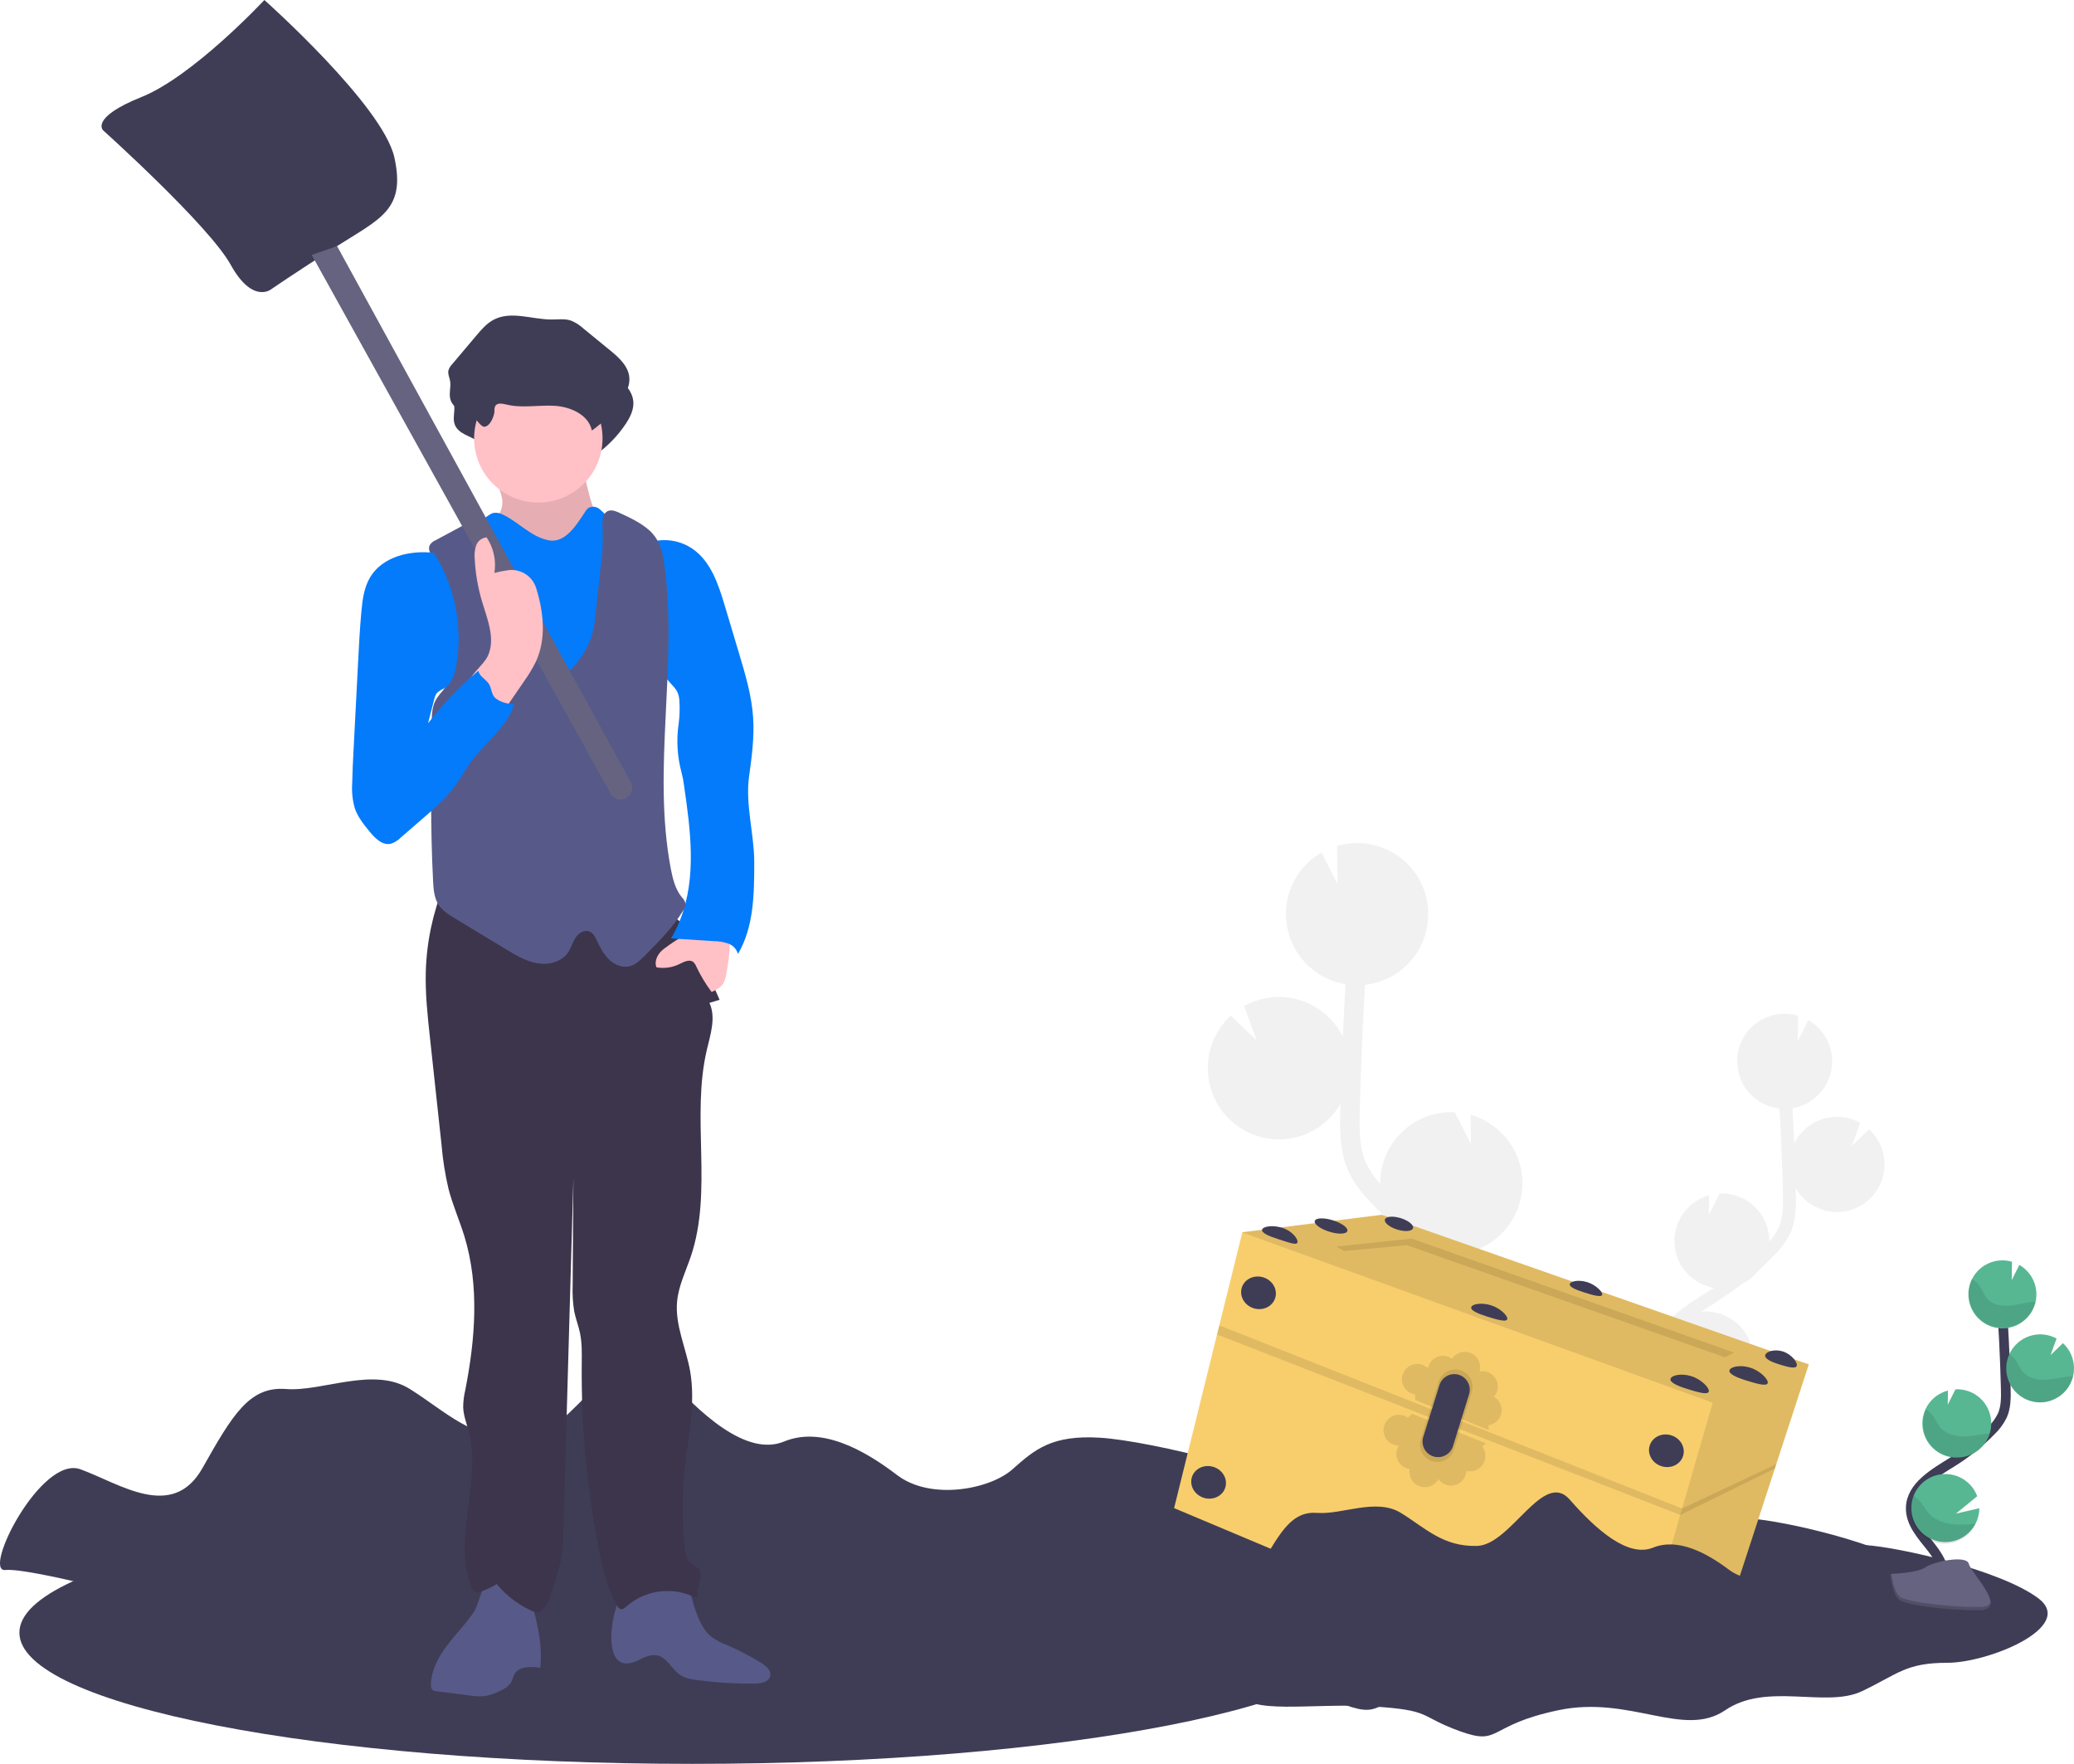
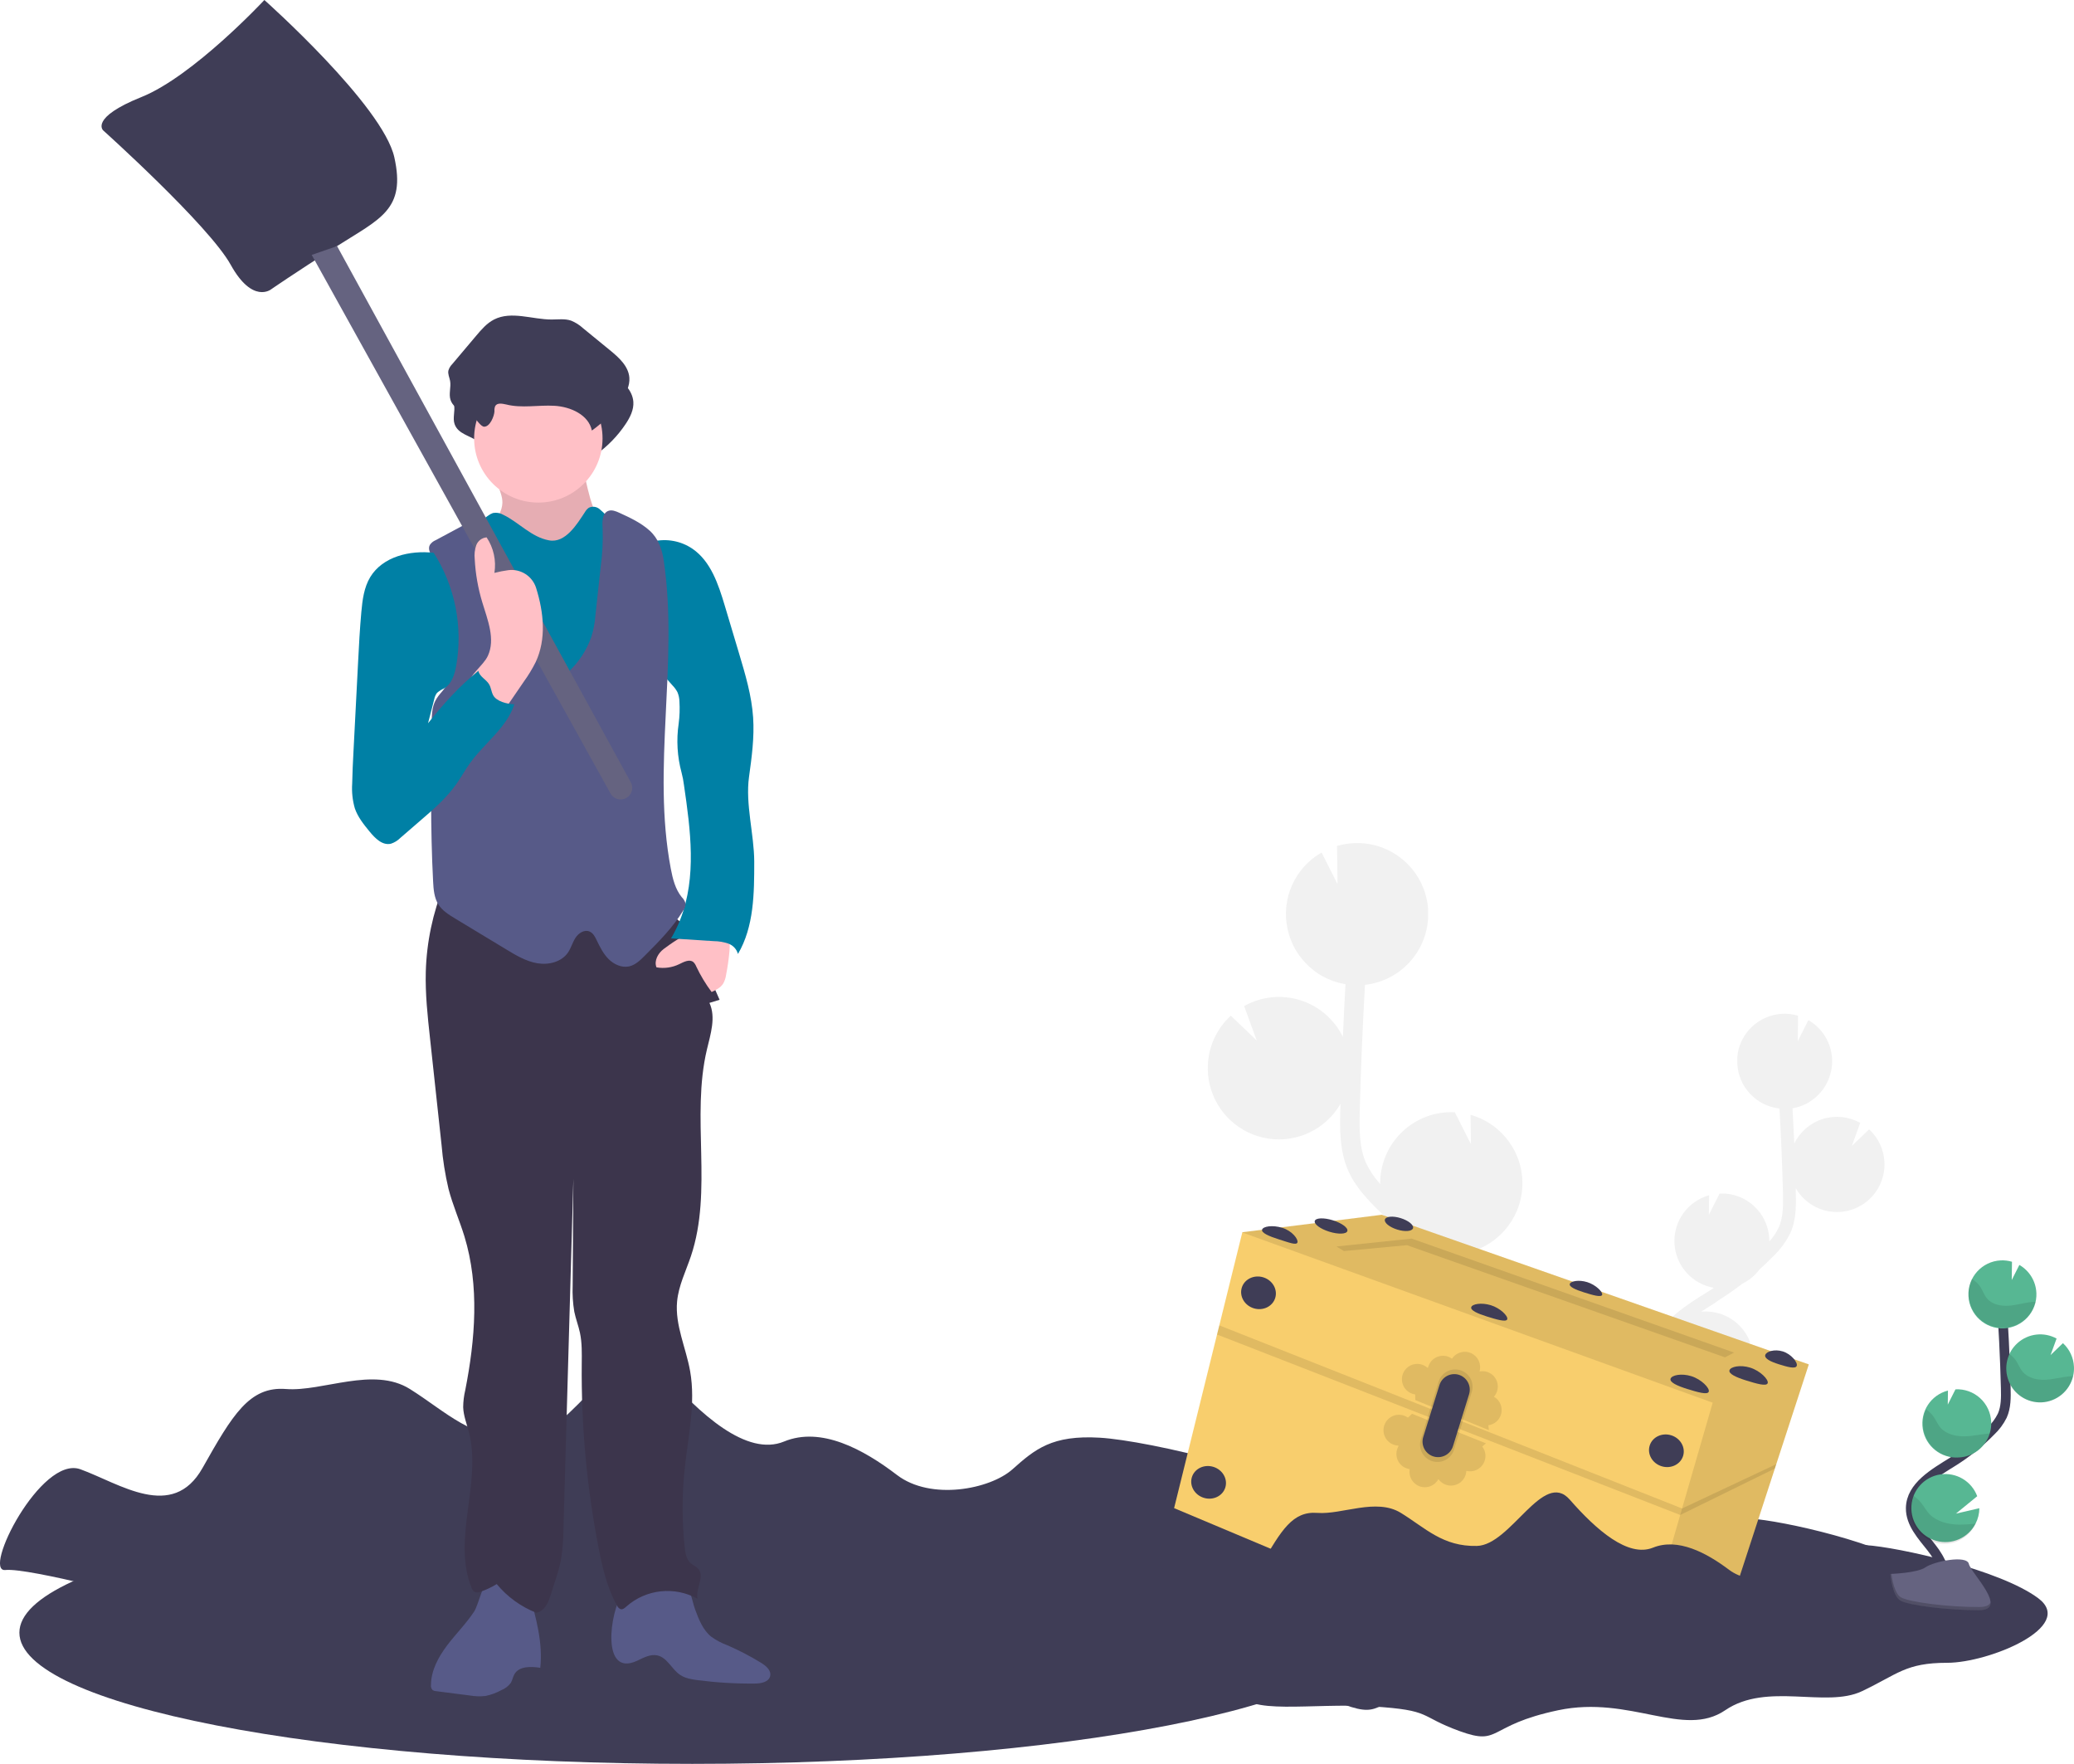
<svg xmlns="http://www.w3.org/2000/svg" id="b6b6fb51-5da5-49d9-a163-13a86b5de1cc" data-name="Layer 1" width="853.78" height="726" viewBox="0 0 853.78 726">
  <ellipse cx="284.98" cy="672" rx="277" ry="54" fill="#3f3d56" />
  <path d="M236.36,746S185,732.19,175.31,733.21s14.68-47.36,30.91-41.46,37.87,21.42,50.24-.5,19.31-33.72,34.38-32.54,35.94-9.43,51,0,25.64,21.06,46.44,20.56S428.8,631.58,445,650.46s35.63,36.15,50.86,29.87,32.61,3.16,46.52,13.78,38.26,5.9,47.53-2.36,16.24-14.16,35.94-13,82.31,15.34,105.5,33-30.14,40.12-55.65,40.12-30.14,7.08-52.17,17.7-58-5.9-83.47,11.8-58-9.44-102,0-34.78,22.41-60.29,13-16.23-13-53.33-15.34-77.67,5.9-81.15-9.44-26.64-18.88-40.56-23.6S236.36,746,236.36,746Z" transform="translate(-173.11 -87)" fill="#3f3d56" />
  <path d="M876.08,618.72l2-1.28.59-.38a19.55,19.55,0,0,1-2-38.1l-.1,8.06,4.43-8.77h0a19.56,19.56,0,0,1,20.45,18.63c0,.38,0,.74,0,1.11a23.3,23.3,0,0,0,3.86-5.7c1.88-4.19,1.91-8.92,1.77-14.68-.3-11.4-.79-22.89-1.43-34.35a19.54,19.54,0,0,1-17.37-18.51,17.38,17.38,0,0,1,0-1.77c0-.15,0-.3,0-.44,0-.57.09-1.13.18-1.69a2.56,2.56,0,0,1,0-.27c.07-.47.17-.93.28-1.39,0-.17.09-.34.13-.51.14-.5.29-1,.47-1.48.06-.16.12-.31.19-.47.14-.36.29-.71.45-1.06.08-.18.16-.37.25-.55l.07-.14h0a19.57,19.57,0,0,1,23-9.92l-.13,10.49,4.38-8.66a19.53,19.53,0,0,1,9.76,16,19.17,19.17,0,0,1-.43,5.05h0c0,.14-.08.27-.11.41s-.13.52-.2.77-.19.65-.3,1-.16.48-.25.72-.29.68-.44,1c-.09.19-.17.39-.26.59-.25.5-.52,1-.81,1.48-.1.17-.22.33-.32.49-.21.32-.42.65-.65,1s-.29.38-.44.56-.43.54-.66.8-.33.36-.5.54-.48.5-.74.74l-.51.48-.89.74-.46.36c-.47.34-.94.66-1.44,1l-.28.16a14.09,14.09,0,0,1-1.27.69l-.56.25c-.35.16-.71.32-1.08.45l-.64.23c-.36.13-.72.24-1.09.34l-.66.17c-.4.1-.81.18-1.22.25h-.08q.4,7.26.72,14.51a19.54,19.54,0,0,1,27.14-8.49l-3.45,9.48,7.11-6.83a19.49,19.49,0,0,1,6.32,13.5,19.21,19.21,0,0,1-.5,5.39,19.55,19.55,0,0,1-36,5.33c0,.49,0,1,0,1.47.13,5.08.29,11.4-2.24,17a34.54,34.54,0,0,1-7.2,9.72c-1.78,1.81-3.62,3.56-5.5,5.26a19.66,19.66,0,0,1-7.07,5.87q-4.65,3.58-9.62,6.71L879,623.34c-1.86,1.16-3.77,2.34-5.64,3.57l1-.08a19.56,19.56,0,0,1,19.25,12.73l-12.22,10,13.45-3.12a19.59,19.59,0,0,1-28,17.62c.31.37.61.75.91,1.13l1.78,2.22c8,10.08,10.17,19.64,6.23,26.93l-4.79-2.59c3.83-7.1-1.93-16.18-5.71-21-.57-.73-1.16-1.46-1.75-2.19-5.08-6.31-10.84-13.47-10.7-22.25C852.91,633.07,865.76,625.11,876.08,618.72Z" transform="translate(-173.11 -87)" fill="#f1f1f1" />
  <path d="M779.43,605.39l-3.07-1.92c-.3-.18-.59-.37-.88-.56a29.29,29.29,0,0,0,3-57.06l.15,12.07L772,544.79h-.08a29.29,29.29,0,0,0-30.62,27.9c0,.56,0,1.11,0,1.66a35,35,0,0,1-5.79-8.55c-2.81-6.26-2.86-13.35-2.64-22,.44-17.08,1.18-34.29,2.14-51.44a29.27,29.27,0,0,0,26-27.71c0-.9,0-1.78,0-2.66l0-.66c-.06-.85-.14-1.69-.27-2.52,0-.14,0-.27-.07-.41-.12-.7-.27-1.39-.44-2.08-.06-.26-.12-.51-.19-.77-.21-.75-.43-1.48-.7-2.21-.08-.24-.18-.47-.28-.71-.21-.54-.43-1.06-.67-1.58-.13-.28-.25-.55-.38-.82a2,2,0,0,1-.1-.21h0a29.27,29.27,0,0,0-24.75-16,29.61,29.61,0,0,0-9.64,1.16l.19,15.71-6.55-13a29.11,29.11,0,0,0-14,31.56h0c0,.2.11.4.16.61.09.39.19.77.29,1.15s.3,1,.46,1.45.24.72.38,1.07c.19.52.42,1,.65,1.53.13.3.25.6.39.89.37.75.77,1.49,1.21,2.21.15.26.32.5.48.74.32.49.63,1,1,1.44.21.29.44.56.66.84s.65.81,1,1.2l.74.81q.54.57,1.11,1.11l.77.71c.43.38.88.75,1.34,1.1.23.18.45.37.69.55.69.51,1.4,1,2.14,1.44.14.09.29.16.43.24.62.36,1.25.71,1.89,1l.85.38c.53.24,1.06.47,1.61.67.32.13.64.24,1,.35.54.18,1.09.35,1.64.5l1,.26c.61.14,1.22.26,1.83.37l.12,0q-.62,10.86-1.08,21.72a29.27,29.27,0,0,0-40.65-12.7l5.18,14.18-10.65-10.22a29.13,29.13,0,0,0-9.46,20.22,28.75,28.75,0,0,0,.74,8.07,29.27,29.27,0,0,0,53.85,8c0,.74,0,1.48-.07,2.21-.19,7.61-.44,17.07,3.35,25.52,2.57,5.73,6.71,10.37,10.79,14.54q4,4.08,8.24,7.88a29.31,29.31,0,0,0,10.57,8.8q7,5.35,14.42,10l3.1,1.92c2.78,1.73,5.64,3.51,8.44,5.35-.49,0-1-.1-1.48-.12a29.28,29.28,0,0,0-28.83,19.06l18.29,14.89-20.13-4.66a29.32,29.32,0,0,0,42,26.38c-.46.56-.91,1.12-1.36,1.69-.9,1.12-1.8,2.23-2.67,3.33-11.91,15.09-15.22,29.4-9.33,40.32l7.18-3.87c-5.74-10.63,2.89-24.23,8.55-31.39.85-1.09,1.73-2.18,2.62-3.28,7.61-9.45,16.23-20.17,16-33.31C814.12,626.89,794.89,615,779.43,605.39Z" transform="translate(-173.11 -87)" fill="#f1f1f1" />
  <path d="M631.08,756.56s-34.61-9.16-41.13-8.49,9.89-31.34,20.82-27.44,25.52,14.18,33.85-.33,13-22.32,23.17-21.54,24.21-6.25,34.36,0,17.27,13.94,31.29,13.61,27.29-31.57,38.22-19.08,24,23.94,34.26,19.78,22,2.09,31.35,9.12,25.77,3.91,32-1.56,10.94-9.37,24.22-8.59,55.45,10.15,71.07,21.87-20.31,26.55-37.49,26.55-20.31,4.69-35.15,11.72-39.05-3.91-56.23,7.81-39.05-6.25-68.73,0-23.43,14.84-40.62,8.59-10.93-8.59-35.92-10.15-52.33,3.9-54.68-6.25-18-12.5-27.33-15.62S631.08,756.56,631.08,756.56Z" transform="translate(-173.11 -87)" fill="#3f3d56" />
  <polygon points="744.61 561.58 731.21 602.65 730.63 604.44 708.2 673.2 669.8 699.15 483.33 620.74 501 549.28 501.94 545.52 511.4 507.27 511.42 507.18 568.82 500 744.61 561.58" fill="#f8ce6d" />
  <polygon points="744.61 561.58 708.2 673.2 669.8 699.15 705.05 577.34 511.4 507.27 511.42 507.18 568.82 500 744.61 561.58" opacity="0.1" />
  <polygon points="553.24 514.93 550.15 513.05 581.13 509.8 713.85 556.72 710.11 558.68 579.18 512.51 553.24 514.93" opacity="0.1" />
  <polyline points="731.21 602.65 692.45 620.88 501.94 545.52 501 549.28 691.68 623.56 730.63 604.44" opacity="0.1" />
  <ellipse cx="691.21" cy="619.15" rx="6.67" ry="7.2" transform="translate(-278.2 1008.63) rotate(-72.75)" fill="#3f3d56" />
  <ellipse cx="859.13" cy="684.17" rx="6.67" ry="7.2" transform="translate(-222.18 1214.73) rotate(-72.75)" fill="#3f3d56" />
  <ellipse cx="832.58" cy="764.93" rx="6.67" ry="7.2" transform="translate(-317.97 1246.17) rotate(-72.75)" fill="#3f3d56" />
  <ellipse cx="670.66" cy="697.17" rx="6.67" ry="7.2" transform="translate(-367.16 1043.88) rotate(-72.75)" fill="#3f3d56" />
  <path d="M707.22,598.38c-.4,1.3-3.61,0-7.69-1.28s-7.26-2.68-6.86-4,4.24-2,8.32-.73S707.63,597.08,707.22,598.38Z" transform="translate(-173.11 -87)" fill="#3f3d56" />
  <ellipse cx="721.08" cy="591.65" rx="2.46" ry="7.02" transform="translate(-230.92 1017.81) rotate(-72.75)" fill="#3f3d56" />
  <path d="M793.58,630c-.4,1.3-4.41.1-8.3-1.11s-6.92-2.56-6.52-3.86,4.09-2,8-.83S794,628.68,793.58,630Z" transform="translate(-173.11 -87)" fill="#3f3d56" />
  <path d="M876.54,659.79c-.45,1.46-4.71.19-8.84-1.09s-7.34-2.75-6.89-4.21,4.4-2.35,8.53-1.07S877,658.33,876.54,659.79Z" transform="translate(-173.11 -87)" fill="#3f3d56" />
  <path d="M900.8,656.29c-.46,1.46-4.71.19-8.84-1.09s-7.35-2.75-6.89-4.21,4.4-2.35,8.53-1.07S901.25,654.83,900.8,656.29Z" transform="translate(-173.11 -87)" fill="#3f3d56" />
  <path d="M912.76,649.16c-.46,1.46-4,.42-7.38-.64s-6-2.34-5.59-3.8,3.82-2.54,7.23-1.48S913.21,647.7,912.76,649.16Z" transform="translate(-173.11 -87)" fill="#3f3d56" />
  <path d="M832.65,619.94c-.36,1.16-4,.09-7.46-1s-6.23-2.31-5.86-3.47,3.67-1.83,7.17-.75S833,618.77,832.65,619.94Z" transform="translate(-173.11 -87)" fill="#3f3d56" />
  <ellipse cx="749.03" cy="590.77" rx="2.46" ry="6.06" transform="translate(-210.42 1043.88) rotate(-72.75)" fill="#3f3d56" />
  <path d="M791,669.25a6.32,6.32,0,0,0-2.9-7.36,6.43,6.43,0,0,0,1.31-2.33,6.32,6.32,0,0,0-7.24-8.08,6.32,6.32,0,0,0-11.34-5.25,6.32,6.32,0,0,0-9.74,3.25c0,.14-.07.27-.1.4l-.22.11a6.32,6.32,0,1,0-6.11,10.73,5.65,5.65,0,0,0,1,.22l.08,2.32L786,675.63l-.2-2A6.34,6.34,0,0,0,791,669.25Z" transform="translate(-173.11 -87)" opacity="0.1" />
  <path d="M783.93,689.11a6.33,6.33,0,0,1-7.2,3.29,6.18,6.18,0,0,1-.67,2.58,6.32,6.32,0,0,1-8.49,2.81,6.43,6.43,0,0,1-2.33-2,6.32,6.32,0,0,1-11.8-4.09,6.42,6.42,0,0,1-2-.62,6.32,6.32,0,0,1-2.81-8.48l.2-.37-.08-.23a6.25,6.25,0,0,1-2.63-.67A6.32,6.32,0,0,1,751.86,670a6.59,6.59,0,0,1,.85.51l1.66-1.61,30.44,12.17-1.53,1.3A6.32,6.32,0,0,1,783.93,689.11Z" transform="translate(-173.11 -87)" opacity="0.1" />
  <path d="M765.35,655.64,758,679.46a7.16,7.16,0,0,0,4.33,8.83h0a7.15,7.15,0,0,0,9.32-4.58L779,659.88a7.14,7.14,0,0,0-5.08-9h0A7.14,7.14,0,0,0,765.35,655.64Z" transform="translate(-173.11 -87)" opacity="0.1" />
  <path d="M765.67,657.09,759,678.45a6.4,6.4,0,0,0,3.89,7.91h0a6.41,6.41,0,0,0,8.35-4.11l6.63-21.37a6.42,6.42,0,0,0-4.56-8.12h0A6.42,6.42,0,0,0,765.67,657.09Z" transform="translate(-173.11 -87)" fill="#3f3d56" />
  <path d="M678.72,767.49s-34.61-9.16-41.13-8.48,9.89-31.35,20.82-27.44,25.52,14.17,33.85-.34,13-22.31,23.17-21.53,24.21-6.25,34.36,0,17.27,13.93,31.29,13.6,27.29-31.57,38.23-19.07,24,23.93,34.26,19.78,22,2.09,31.34,9.12,25.78,3.9,32-1.56,10.93-9.38,24.21-8.6,55.45,10.16,71.07,21.87-20.3,26.56-37.49,26.56-20.3,4.68-35.14,11.71-39.06-3.9-56.24,7.81-39.05-6.24-68.73,0-23.43,14.84-40.61,8.6-10.94-8.6-35.93-10.16-52.33,3.91-54.67-6.25-17.95-12.49-27.33-15.62S678.72,767.49,678.72,767.49Z" transform="translate(-173.11 -87)" fill="#3f3d56" />
  <path d="M972.49,741.17c3-5.51-.4-12.27-4.28-17.18s-8.62-10-8.52-16.29c.15-9,9.7-14.31,17.33-19.09a84,84,0,0,0,15.56-12.51,22.61,22.61,0,0,0,4.78-6.4c1.58-3.52,1.54-7.52,1.44-11.37q-.49-19.26-1.91-38.49" transform="translate(-173.11 -87)" fill="none" stroke="#3f3d56" stroke-miterlimit="10" stroke-width="4" />
  <path d="M1011.4,619.14a14,14,0,0,0-7-11.5l-3.14,6.22.1-7.53a14.19,14.19,0,0,0-4.63-.56,14,14,0,1,0,14.68,13.37Z" transform="translate(-173.11 -87)" fill="#57b793" />
  <path d="M986.37,714.13a14,14,0,1,1,.68-11.3L978.28,710l9.65-2.23A14,14,0,0,1,986.37,714.13Z" transform="translate(-173.11 -87)" fill="#57b793" />
  <path d="M979.44,686.88A14,14,0,0,1,975,659.35l-.07,5.78,3.17-6.29h0A14,14,0,0,1,992.8,672.2a13.84,13.84,0,0,1-.6,4.79A14,14,0,0,1,979.44,686.88Z" transform="translate(-173.11 -87)" fill="#57b793" />
  <path d="M1013.51,664.21a14,14,0,1,1,6.21-26.27l-2.48,6.8,5.1-4.9a14,14,0,0,1,4.53,9.69,13.79,13.79,0,0,1-.35,3.87A14,14,0,0,1,1013.51,664.21Z" transform="translate(-173.11 -87)" fill="#57b793" />
  <path d="M1009.51,622.88c-3.24.35-6.39,1.36-9.64,1.56s-6.82-.57-8.87-3.1c-1.11-1.36-1.67-3.08-2.6-4.57a10,10,0,0,0-3.54-3.33,14,14,0,1,0,26.24,9.32Q1010.31,622.79,1009.51,622.88Z" transform="translate(-173.11 -87)" opacity="0.1" />
  <path d="M1013.51,664.21a14.05,14.05,0,0,1-13.35-20A10.37,10.37,0,0,1,1003,647c1,1.51,1.61,3.26,2.79,4.64,2.18,2.57,5.91,3.41,9.3,3.26s6.66-1.12,10-1.43c.47,0,1-.07,1.42-.08A14,14,0,0,1,1013.51,664.21Z" transform="translate(-173.11 -87)" opacity="0.1" />
  <path d="M979.44,686.88A14,14,0,0,1,966,667.12a11.32,11.32,0,0,1,3,2.85c1.09,1.54,1.77,3.32,3,4.74,2.37,2.63,6.35,3.56,9.94,3.48s6.82-.93,10.27-1.2A14,14,0,0,1,979.44,686.88Z" transform="translate(-173.11 -87)" opacity="0.1" />
  <path d="M986.37,714.13a14,14,0,0,1-25.58-11.45,14,14,0,0,1,3.07,2.75c1.34,1.62,2.22,3.47,3.76,5,2.87,2.82,7.5,4,11.63,4.09A60,60,0,0,0,986.37,714.13Z" transform="translate(-173.11 -87)" opacity="0.1" />
  <path d="M951.32,734.82s11.08-.34,14.42-2.72,17-5.21,17.87-1.4,16.64,19,4.14,19.06-29.06-1.94-32.39-4S951.32,734.82,951.32,734.82Z" transform="translate(-173.11 -87)" fill="#656380" />
  <path d="M988,748.44c-12.51.1-29.06-2-32.39-4-2.54-1.55-3.55-7.09-3.89-9.65h-.37s.7,8.94,4,11,19.88,4.07,32.39,4c3.61,0,4.85-1.31,4.79-3.21C992,747.7,990.66,748.41,988,748.44Z" transform="translate(-173.11 -87)" opacity="0.2" />
  <path d="M378.31,266.18a4.51,4.51,0,0,1,.31-2.14c.81-1.44,2.93-1.05,4.53-.64,6.44,1.62,13.22.15,19.84.53s14.09,3.69,15.42,10.19a48.25,48.25,0,0,0,12.23-12.57c1.84-2.75,3.44-5.9,3.19-9.2-.36-4.76-4.35-8.32-8.05-11.34l-11-9a16.51,16.51,0,0,0-4.94-3.14c-2.54-.87-5.32-.46-8-.46-8,0-16.57-3.64-23.71,0-3,1.53-5.22,4.15-7.38,6.71l-9.84,11.65a6.13,6.13,0,0,0-1.57,2.67c-.28,1.42.45,2.82.7,4.25.47,2.6-.66,5.37.21,7.87,1.43,4.15,6.46,4.74,9.54,7.11,1.15.89,2.95,3.89,4.31,3.86C376.54,272.5,378.24,268.09,378.31,266.18Z" transform="translate(-173.11 -87)" fill="#3f3d56" />
  <path d="M379.93,294c-.11,3.24-2,6.12-3.82,8.81-2.43,3.58-5,7.3-8.84,9.3a84.94,84.94,0,0,0,62.78,6.62c3.37-1,7.35-3.08,7.15-6.59-4-1.09-8.14-2.22-11.54-4.63-4.06-2.88-6.74-7.36-8.47-12s-2.61-9.6-3.82-14.43a2.72,2.72,0,0,0-.62-1.34,2.76,2.76,0,0,0-1.9-.5L397.53,279c-5.47,0-11.41-.13-16.49,2.19C374.72,284.09,380.11,288.62,379.93,294Z" transform="translate(-173.11 -87)" fill="#ffc0c6" />
  <path d="M379.93,294c-.11,3.24-2,6.12-3.82,8.81-2.43,3.58-5,7.3-8.84,9.3a84.94,84.94,0,0,0,62.78,6.62c3.37-1,7.35-3.08,7.15-6.59-4-1.09-8.14-2.22-11.54-4.63-4.06-2.88-6.74-7.36-8.47-12s-2.61-9.6-3.82-14.43a2.72,2.72,0,0,0-.62-1.34,2.76,2.76,0,0,0-1.9-.5L397.53,279c-5.47,0-11.41-.13-16.49,2.19C374.72,284.09,380.11,288.62,379.93,294Z" transform="translate(-173.11 -87)" opacity="0.1" />
  <path d="M368.34,750.24c-3.28,5-7.57,9.23-11.17,14s-6.61,10.33-6.65,16.3a2.58,2.58,0,0,0,.69,2.1,2.7,2.7,0,0,0,1.37.43l13.9,1.78a23.29,23.29,0,0,0,6.4.22,22.7,22.7,0,0,0,6.56-2.39,9.05,9.05,0,0,0,3.94-3c.67-1.1.85-2.45,1.49-3.57,1.93-3.39,6.79-3.24,10.65-2.65,1.11-10.31-1.74-20.59-4.57-30.57a4,4,0,0,0-.77-1.68,4,4,0,0,0-1.81-1c-3.33-1.09-11.38-5.36-14.18-3.36C372.14,738.33,370,747.59,368.34,750.24Z" transform="translate(-173.11 -87)" fill="#575a88" />
  <path d="M435.36,770.57c2.67-1.25,5.52-2.86,8.4-2.2,4.06.91,5.87,5.71,9.32,8,2.12,1.43,4.74,1.85,7.27,2.18a169.42,169.42,0,0,0,23.5,1.39c2.51,0,5.67-.6,6.28-3s-1.7-4.31-3.75-5.56a110,110,0,0,0-13.88-7.21,27.83,27.83,0,0,1-6.62-3.52c-3.43-2.77-5.1-7.11-6.63-11.24-1.23-3.32-2.36-10.49-4.88-13-2.76-2.71-6.47-.91-9.93-.15-5.38,1.18-11.68,2-15.14,6.83C424.24,750.16,420.35,777.52,435.36,770.57Z" transform="translate(-173.11 -87)" fill="#575a88" />
  <path d="M355.85,451.46A101.94,101.94,0,0,0,348.39,487c-.24,9.11.74,18.19,1.73,27.25q2.37,22,4.76,44a124.13,124.13,0,0,0,2.87,18.11c1.73,6.65,4.54,13,6.55,19.54,6.22,20.38,4.45,42.36.34,63.27a31.61,31.61,0,0,0-.86,7c.12,3.53,1.48,6.89,2.36,10.31,5.38,20.85-7,44,1.08,64a3.17,3.17,0,0,0,1.27,1.75,3.22,3.22,0,0,0,2.52-.11A34.09,34.09,0,0,0,377.6,739a40.21,40.21,0,0,0,16.34,11.83c4.74-1.17,5.63-6.93,7.18-11.56A79,79,0,0,0,404,729.2a80.15,80.15,0,0,0,1.05-12.68l4.1-144.35-.3,44.05a52,52,0,0,0,.67,10.66c.6,2.93,1.7,5.74,2.33,8.67.89,4.19.78,8.53.74,12.82a376.79,376.79,0,0,0,6.95,75.82c1.6,8.18,3.52,16.44,7.61,23.69a2.61,2.61,0,0,0,1.49,1.46c.87.19,1.67-.5,2.33-1.11a25.49,25.49,0,0,1,29.27-3.18c-.88-4.24,3.16-9.17.27-12.39-.83-.93-2.07-1.38-3-2.19-1.84-1.57-2.28-4.21-2.54-6.62a153.34,153.34,0,0,1,0-32.27c1.41-13.41,4.58-26.93,2.24-40.2-1.7-9.63-6.28-19-5.37-28.69.6-6.5,3.62-12.49,5.7-18.68,9.08-27.06,0-57.22,6.57-85,1.51-6.38,3.79-13.28,1.05-19.23l4.17-1.27-8.66-19.77c-1.84-4.21-3.76-8.54-7-11.78-5.44-5.41-13.57-6.86-21.16-8l-61.74-9.63C365.3,448.44,357.92,446.38,355.85,451.46Z" transform="translate(-173.11 -87)" fill="#3c354c" />
  <circle cx="221.61" cy="180.43" r="26.43" fill="#ffc0c6" />
-   <path d="M380.31,298.9a6.14,6.14,0,0,0-4.26-.75,7.28,7.28,0,0,0-2,1.09L361.55,308a19.33,19.33,0,0,0-4.73,4.14c-2.14,2.91-2.48,6.78-2.2,10.38.62,8.12,3.9,15.78,5.68,23.72s1.78,17-3.34,23.36a12.38,12.38,0,0,0-2.18,3.09,9,9,0,0,0-.41,3,81.82,81.82,0,0,0,.24,11.4c.56,4.89,2,9.64,2.78,14.49,1.37,8.26,1,16.73,2.06,25a4,4,0,0,0,4,4.34,117.77,117.77,0,0,0,18.67,1.23c7.23,0,14.45-.4,21.67-.78l32.86-1.73a3.24,3.24,0,0,0,3.65-3.35c2.88-13.82,5.78-27.89,4.42-41.93-.88-9.07-3.52-17.86-6-26.62-2-7.1-3.92-14.55-2.42-21.78,1-4.77,3.43-9.18,4.06-14a16.51,16.51,0,0,0-4.52-13.9c-3.68-3.53-9.05-4.87-12.72-8.41a28.93,28.93,0,0,0-3.28-3.18,4.1,4.1,0,0,0-4.31-.5,5.55,5.55,0,0,0-1.64,1.83c-3.2,4.86-8,12.87-14.75,11.61C391.84,308.1,386.74,302,380.31,298.9Z" transform="translate(-173.11 -87)" fill="#037bfb" />
+   <path d="M380.31,298.9a6.14,6.14,0,0,0-4.26-.75,7.28,7.28,0,0,0-2,1.09L361.55,308a19.33,19.33,0,0,0-4.73,4.14c-2.14,2.91-2.48,6.78-2.2,10.38.62,8.12,3.9,15.78,5.68,23.72s1.78,17-3.34,23.36a12.38,12.38,0,0,0-2.18,3.09,9,9,0,0,0-.41,3,81.82,81.82,0,0,0,.24,11.4c.56,4.89,2,9.64,2.78,14.49,1.37,8.26,1,16.73,2.06,25a4,4,0,0,0,4,4.34,117.77,117.77,0,0,0,18.67,1.23c7.23,0,14.45-.4,21.67-.78l32.86-1.73a3.24,3.24,0,0,0,3.65-3.35c2.88-13.82,5.78-27.89,4.42-41.93-.88-9.07-3.52-17.86-6-26.62-2-7.1-3.92-14.55-2.42-21.78,1-4.77,3.43-9.18,4.06-14a16.51,16.51,0,0,0-4.52-13.9c-3.68-3.53-9.05-4.87-12.72-8.41a28.93,28.93,0,0,0-3.28-3.18,4.1,4.1,0,0,0-4.31-.5,5.55,5.55,0,0,0-1.64,1.83c-3.2,4.86-8,12.87-14.75,11.61C391.84,308.1,386.74,302,380.31,298.9Z" transform="translate(-173.11 -87)" fill="#0080a5" />
  <path d="M446.35,477.58c-2.34,1.75-4.08,4.86-3,7.57a15.27,15.27,0,0,0,9.36-1.3c1.87-.91,4.2-2.19,5.82-.87a4.93,4.93,0,0,1,1.19,1.8,60.82,60.82,0,0,0,6.34,10.53c1.78-.84,3.65-1.76,4.72-3.41a9.87,9.87,0,0,0,1.23-3.65,97,97,0,0,0,1.39-9.73c.21-2.37.25-5-1.37-6.76C465.08,464.26,452.12,473.27,446.35,477.58Z" transform="translate(-173.11 -87)" fill="#ffc0c6" />
  <path d="M376.66,256.26a4.48,4.48,0,0,1,.31-2.13c.81-1.44,2.93-1,4.53-.65,6.44,1.63,13.22.16,19.84.54s14.09,3.69,15.42,10.19A48.41,48.41,0,0,0,429,251.64c1.84-2.75,3.44-5.9,3.19-9.2-.36-4.76-4.35-8.32-8.05-11.34l-11-9a16.48,16.48,0,0,0-4.94-3.13c-2.54-.87-5.32-.46-8-.46-8,0-16.57-3.64-23.71,0-3,1.54-5.22,4.16-7.39,6.72l-9.83,11.65a6.21,6.21,0,0,0-1.58,2.66c-.28,1.42.45,2.83.71,4.25.46,2.6-.66,5.38.2,7.88,1.43,4.15,6.47,4.73,9.55,7.11,1.15.89,2.94,3.89,4.31,3.85C374.89,262.59,376.59,258.18,376.66,256.26Z" transform="translate(-173.11 -87)" fill="#3f3d56" />
-   <path d="M441.93,309.87a20.5,20.5,0,0,1,16.24,3c7.56,5.18,10.67,14.64,13.3,23.42l5.89,19.69c2.58,8.63,5.18,17.34,5.78,26.33.55,8.17-.57,16.35-1.69,24.46-1.55,11.23,2.1,23.54,2.15,34.87,0,13-.08,26.79-6.7,38a6.34,6.34,0,0,0-4-4.27,18.65,18.65,0,0,0-5.95-1l-17.6-1.13a54.27,54.27,0,0,0,3.86-7.93c6.75-17.34,4.16-36.72,1.47-55.12a38,38,0,0,0-1-5.2,49.58,49.58,0,0,1-1.19-20.15,47,47,0,0,0,.31-9.18,10.26,10.26,0,0,0-.81-3.76,11.82,11.82,0,0,0-1.94-2.68l-3.56-4c-.29-12.1-2.19-24.29-4.07-36.25A81.41,81.41,0,0,1,441.93,309.87Z" transform="translate(-173.11 -87)" fill="#037bfb" />
+   <path d="M441.93,309.87a20.5,20.5,0,0,1,16.24,3c7.56,5.18,10.67,14.64,13.3,23.42l5.89,19.69c2.58,8.63,5.18,17.34,5.78,26.33.55,8.17-.57,16.35-1.69,24.46-1.55,11.23,2.1,23.54,2.15,34.87,0,13-.08,26.79-6.7,38a6.34,6.34,0,0,0-4-4.27,18.65,18.65,0,0,0-5.95-1l-17.6-1.13a54.27,54.27,0,0,0,3.86-7.93c6.75-17.34,4.16-36.72,1.47-55.12a38,38,0,0,0-1-5.2,49.58,49.58,0,0,1-1.19-20.15,47,47,0,0,0,.31-9.18,10.26,10.26,0,0,0-.81-3.76,11.82,11.82,0,0,0-1.94-2.68l-3.56-4c-.29-12.1-2.19-24.29-4.07-36.25A81.41,81.41,0,0,1,441.93,309.87Z" transform="translate(-173.11 -87)" fill="#0080a5" />
  <path d="M407.35,363.3a84.94,84.94,0,0,1-31.84-53.93c-.58-3.79-2.09-8.74-5.92-8.61a7.55,7.55,0,0,0-3.26,1.14l-13.88,7.44a5.23,5.23,0,0,0-2.42,2c-.91,1.78.38,3.83,1.49,5.49,7.47,11.3,8,25.65,8.3,39.19.09,4,.12,8.21-1.81,11.71-1.57,2.83-4.3,4.91-5.74,7.82-1.35,2.73-1.41,5.89-1.45,8.94-.28,21.76-.56,43.55.58,65.29.17,3.28.43,6.72,2.18,9.5,1.63,2.57,4.32,4.23,6.92,5.8l21.05,12.72c4,2.43,8.16,4.9,12.79,5.68s9.92-.54,12.58-4.41c1.29-1.88,1.86-4.17,3.1-6.08s3.61-3.46,5.72-2.61c1.5.6,2.32,2.17,3,3.62,1.34,2.77,2.74,5.61,4.93,7.78s5.36,3.63,8.37,3c2.6-.57,4.63-2.54,6.5-4.42,5.78-5.79,11.62-11.66,15.87-18.67a4.5,4.5,0,0,0,.9-2.83,5.7,5.7,0,0,0-1.55-2.6c-2.66-3.26-3.71-7.53-4.5-11.67-7.91-41.6,3.26-84.84-2.89-126.74-.7-4.8-2.24-9.21-5.84-12.46s-8.08-5.32-12.49-7.34c-1.45-.66-3.11-1.34-4.59-.74-2.45,1-2.46,4.37-2.28,7a91.71,91.71,0,0,1-.8,16.13l-2.15,19.79a38.24,38.24,0,0,1-1.68,8.9A35.84,35.84,0,0,1,407.35,363.3Z" transform="translate(-173.11 -87)" fill="#575a88" />
  <path d="M284.74,206.07s-7.63,6.2-16.64-10.06-52.52-55.34-52.52-55.34-5.63-5.15,15.76-13.73S281.94,87,281.94,87s48.74,43.33,53.51,64.79-5.67,25.1-23.59,36.5S284.74,206.07,284.74,206.07Z" transform="translate(-173.11 -87)" fill="#3f3d56" />
  <path d="M424.43,413.59l-123-221.67,10.44-3.63L432.79,409a4.79,4.79,0,0,1-2,6.54h0A4.77,4.77,0,0,1,424.43,413.59Z" transform="translate(-173.11 -87)" fill="#656380" />
  <path d="M373.92,357c3.22-6.89-.08-14.84-2.28-22.12a74.74,74.74,0,0,1-3.11-17.8,13,13,0,0,1,.62-5.63,5,5,0,0,1,4.28-3.27,20.53,20.53,0,0,1,3.21,14.62,49.22,49.22,0,0,1,5.66-1.11A10.59,10.59,0,0,1,393.81,329c3.17,10.16,4.25,21-.17,30.5a58,58,0,0,1-4.89,8.05l-9.64,14.08c-.66,1-1.47,2-2.63,2.17s-2.37-.88-3.22-1.85c-2.93-3.31-8.13-8.13-7.56-12.69S372,361.05,373.92,357Z" transform="translate(-173.11 -87)" fill="#ffc0c6" />
-   <path d="M351.64,314.53c-9.79-1.11-21,1.54-26.12,10-2.57,4.27-3.21,9.39-3.66,14.35-.63,6.95-1,13.92-1.35,20.88l-1.89,36.64c-.23,4.38-.45,8.77-.53,13.15a29.63,29.63,0,0,0,1.09,10.16c1.21,3.55,3.61,6.55,6,9.47s5.38,5.93,8.89,5.08a9.66,9.66,0,0,0,3.81-2.35l8-6.92c5.44-4.67,10.94-9.41,15.08-15.27,2-2.82,3.64-5.87,5.66-8.67,5.94-8.24,15.08-14.49,18.21-24.15-3-.16-7.36-1.15-8.74-3.81-.73-1.41-.83-3.09-1.64-4.44-1.23-2.06-4-3.18-4.41-5.54-7.86,6.33-14.44,13.68-20.72,21.57l2.55-9.91A6.3,6.3,0,0,1,353,372.2a11.33,11.33,0,0,1,3-1.89c3.11-1.88,4.29-5.77,4.92-9.35A65.43,65.43,0,0,0,351.64,314.53Z" transform="translate(-173.11 -87)" fill="#037bfb" />
+   <path d="M351.64,314.53c-9.79-1.11-21,1.54-26.12,10-2.57,4.27-3.21,9.39-3.66,14.35-.63,6.95-1,13.92-1.35,20.88l-1.89,36.64c-.23,4.38-.45,8.77-.53,13.15a29.63,29.63,0,0,0,1.09,10.16c1.21,3.55,3.61,6.55,6,9.47s5.38,5.93,8.89,5.08a9.66,9.66,0,0,0,3.81-2.35l8-6.92c5.44-4.67,10.94-9.41,15.08-15.27,2-2.82,3.64-5.87,5.66-8.67,5.94-8.24,15.08-14.49,18.21-24.15-3-.16-7.36-1.15-8.74-3.81-.73-1.41-.83-3.09-1.64-4.44-1.23-2.06-4-3.18-4.41-5.54-7.86,6.33-14.44,13.68-20.72,21.57l2.55-9.91A6.3,6.3,0,0,1,353,372.2a11.33,11.33,0,0,1,3-1.89c3.11-1.88,4.29-5.77,4.92-9.35A65.43,65.43,0,0,0,351.64,314.53Z" transform="translate(-173.11 -87)" fill="#0080a5" />
</svg>
